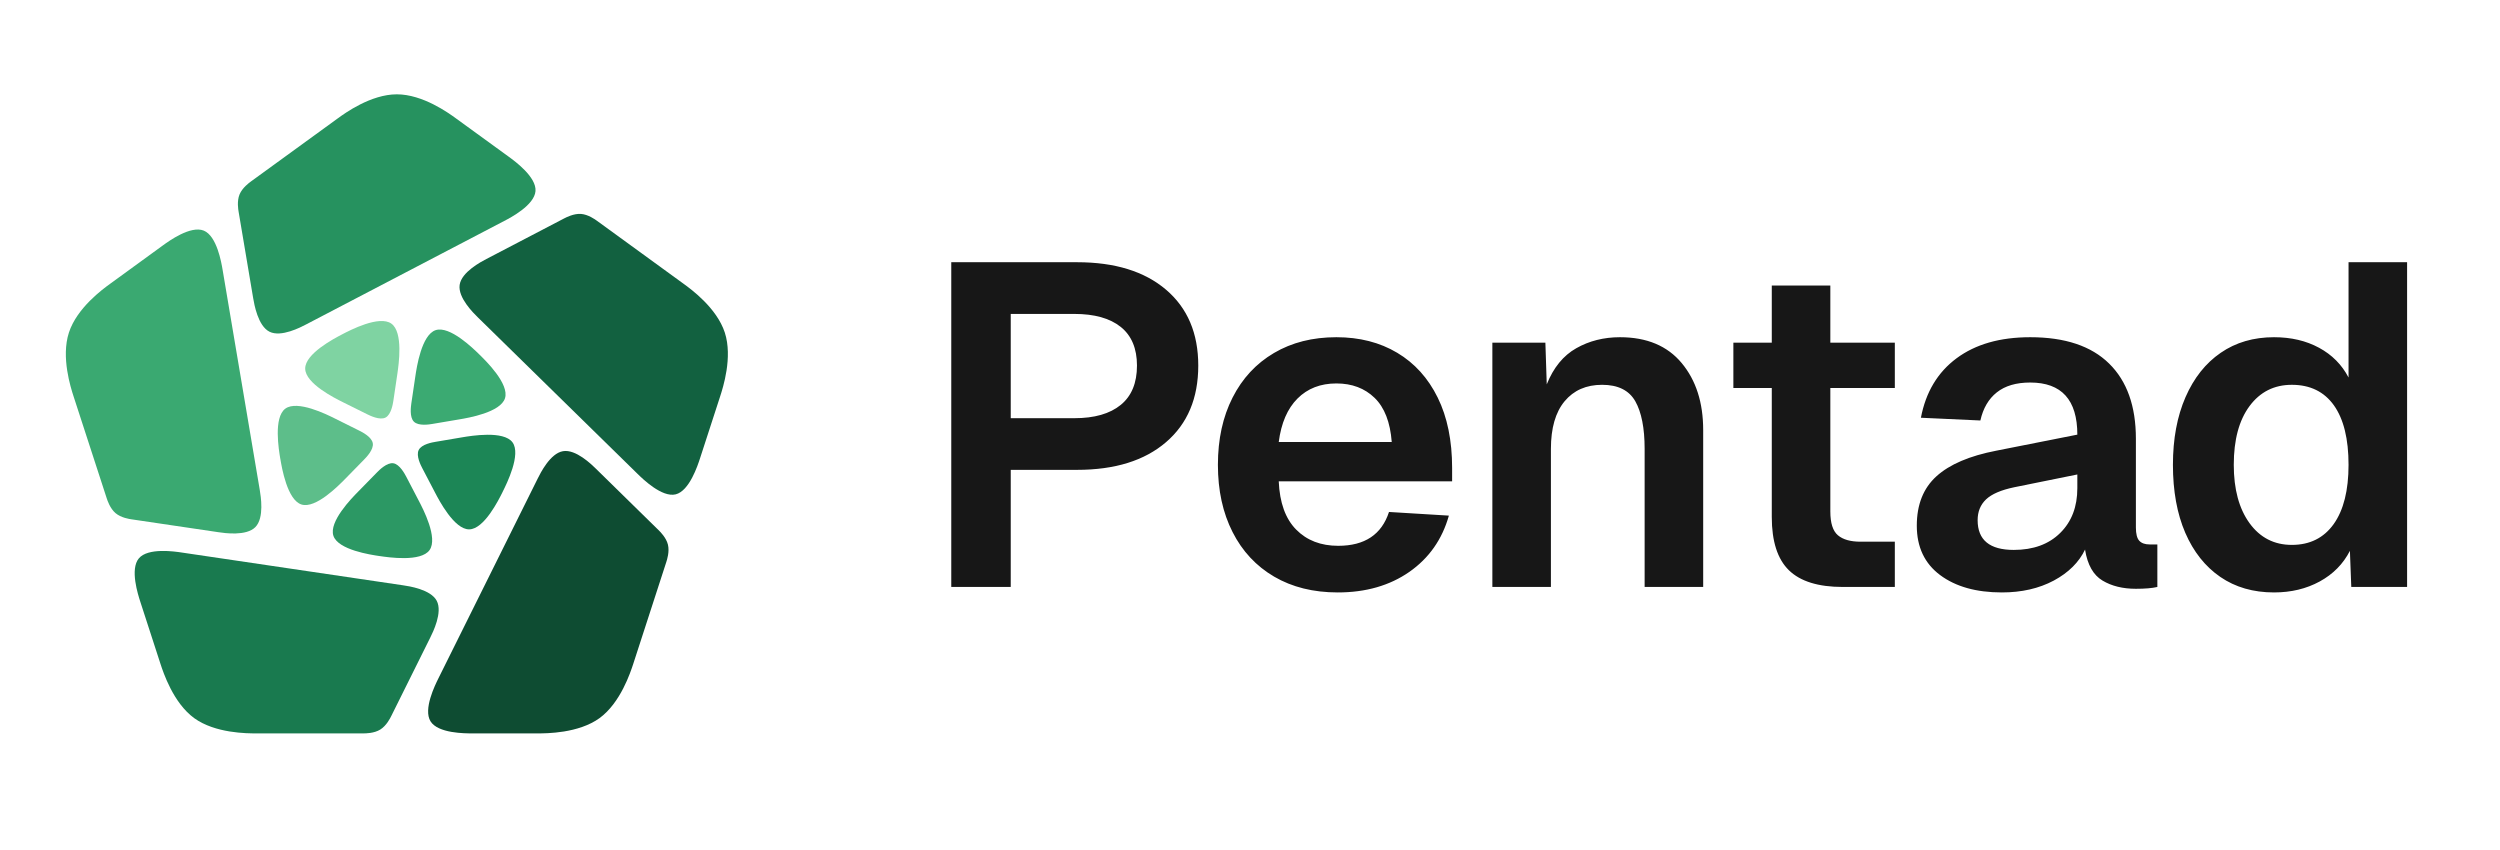
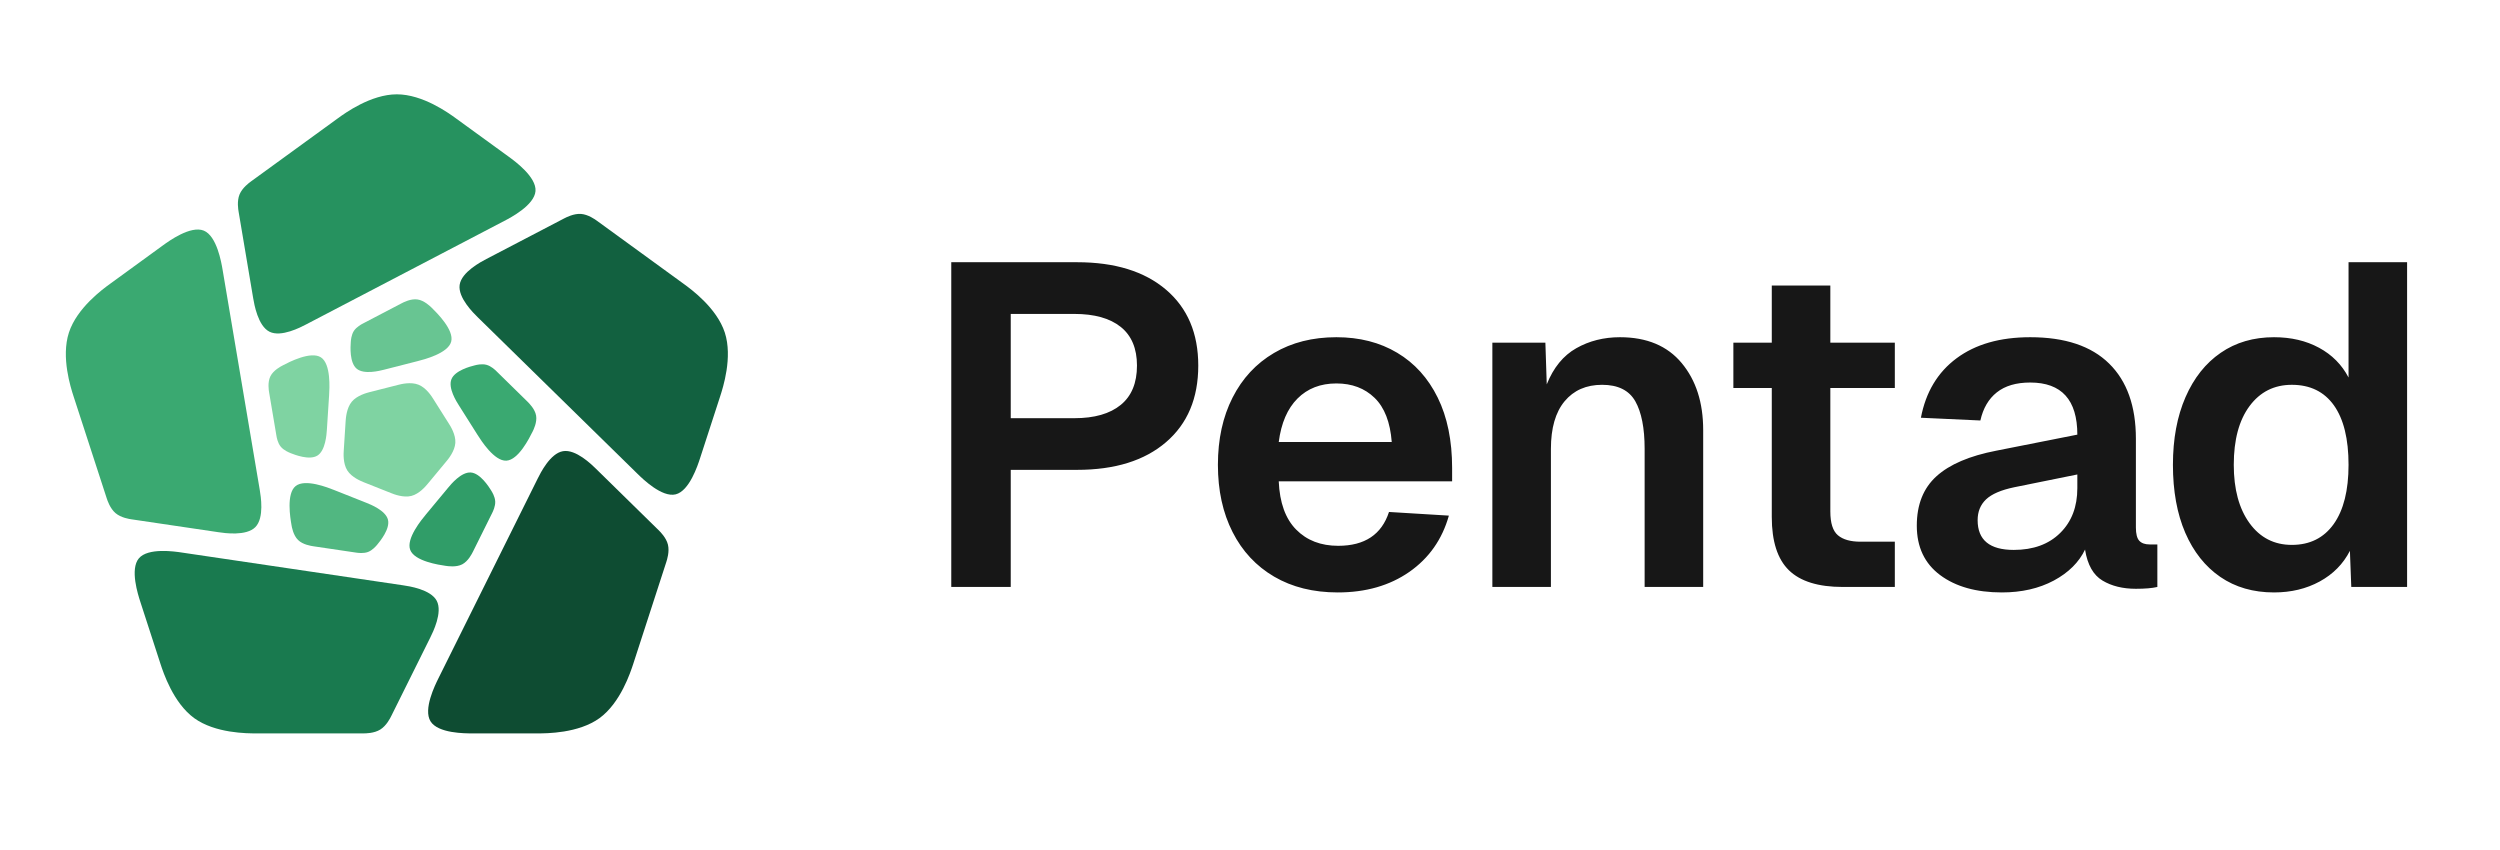
<svg xmlns="http://www.w3.org/2000/svg" viewBox="0 0 492.71 167.36" width="492.71" height="167.36" role="img" aria-label="Pentad">
  <path fill="#126140" d="M111.18 43.05C111.59 42.84 113.08 42.06 114.5 42.16C115.93 42.27 117.29 43.25 117.66 43.52L134.74 55.94C136.14 56.95 141.26 60.67 142.85 65.55C144.43 70.42 142.47 76.44 141.94 78.09L137.96 90.34C137.51 91.72 135.87 96.76 133.16 97.43C130.45 98.09 126.66 94.38 125.63 93.37L94.17 62.54C93.32 61.71 90.22 58.66 90.59 56.14C90.96 53.61 94.82 51.59 95.87 51.04Z" />
  <path fill="#0E4C32" d="M129.77 104.46C130.1 104.78 131.3 105.95 131.64 107.34C131.98 108.73 131.46 110.33 131.32 110.76L124.8 130.85C124.26 132.49 122.3 138.51 118.16 141.53C114.01 144.54 107.68 144.54 105.95 144.54L93.07 144.54C91.62 144.54 86.32 144.54 84.85 142.16C83.38 139.79 85.74 135.04 86.38 133.74L105.98 94.3C106.51 93.24 108.44 89.34 110.96 88.92C113.48 88.49 116.59 91.54 117.44 92.37Z" />
  <path fill="#197A4F" d="M77.11 141.12C76.91 141.53 76.16 143.03 74.95 143.78C73.73 144.54 72.05 144.54 71.59 144.54L50.48 144.54C48.75 144.54 42.42 144.54 38.27 141.53C34.13 138.51 32.17 132.49 31.63 130.85L27.65 118.59C27.21 117.22 25.57 112.17 27.37 110.04C29.17 107.91 34.42 108.68 35.85 108.9L79.42 115.35C80.59 115.52 84.9 116.16 86.08 118.42C87.26 120.69 85.33 124.59 84.8 125.65Z" />
  <path fill="#3AA971" d="M25.98 102.36C25.52 102.3 23.86 102.05 22.77 101.13C21.68 100.2 21.16 98.61 21.02 98.17L14.49 78.09C13.96 76.44 12 70.42 13.58 65.55C15.17 60.67 20.29 56.95 21.69 55.94L32.11 48.36C33.28 47.51 37.57 44.4 40.16 45.45C42.74 46.51 43.63 51.74 43.87 53.16L51.2 96.59C51.39 97.76 52.12 102.05 50.33 103.88C48.54 105.7 44.24 105.07 43.06 104.89Z" />
  <path fill="#26925F" d="M47.03 41.75C46.95 41.3 46.67 39.64 47.21 38.32C47.76 37 49.11 36.01 49.49 35.74L66.57 23.33C67.97 22.31 73.09 18.59 78.21 18.59C83.34 18.59 88.46 22.31 89.86 23.33L100.28 30.9C101.45 31.75 105.74 34.87 105.54 37.65C105.33 40.44 100.63 42.9 99.35 43.56L60.31 63.95C59.26 64.5 55.4 66.52 53.12 65.38C50.83 64.24 50.1 59.95 49.9 58.78Z" />
-   <path fill="#3BAA72" d="M85.22 83.55C84.64 83.65 82.49 84.01 81.58 83.11C80.67 82.22 80.99 80.07 81.07 79.48L81.86 74.15C82.12 72.41 83.07 66.01 85.85 65.07C88.63 64.14 93.25 68.66 94.51 69.9L94.53 69.92C95.79 71.15 100.41 75.68 99.53 78.48C98.65 81.28 92.27 82.36 90.54 82.65Z" />
-   <path fill="#1C8656" d="M83.23 92.28C82.96 91.76 81.95 89.83 82.52 88.69C83.09 87.54 85.23 87.18 85.82 87.08L91.13 86.18C92.87 85.89 99.25 84.82 101 87.17C102.75 89.53 99.87 95.32 99.08 96.9L99.07 96.93C98.29 98.51 95.41 104.3 92.47 104.33C89.54 104.36 86.54 98.62 85.73 97.06Z" />
-   <path fill="#2C9864" d="M74.31 93.09C74.72 92.67 76.25 91.12 77.51 91.3C78.77 91.49 79.78 93.42 80.06 93.94L82.55 98.72C83.37 100.28 86.36 106.02 84.66 108.41C82.96 110.8 76.56 109.85 74.82 109.59L74.79 109.59C73.04 109.33 66.65 108.38 65.71 105.6C64.78 102.82 69.3 98.2 70.54 96.94Z" />
-   <path fill="#5DBE8A" d="M70.78 84.86C71.31 85.12 73.26 86.09 73.47 87.35C73.69 88.61 72.16 90.16 71.75 90.58L67.98 94.43C66.74 95.69 62.22 100.31 59.42 99.43C56.62 98.55 55.54 92.18 55.25 90.44L55.24 90.41C54.95 88.67 53.87 82.29 56.23 80.54C58.59 78.8 64.38 81.67 65.96 82.46Z" />
-   <path fill="#7FD3A2" d="M77.53 78.96C77.44 79.54 77.12 81.69 75.99 82.29C74.86 82.88 72.91 81.91 72.38 81.65L67.55 79.25C65.97 78.46 60.18 75.59 60.15 72.65C60.12 69.71 65.85 66.72 67.42 65.9L67.44 65.89C69.01 65.07 74.74 62.08 77.13 63.78C79.52 65.48 78.57 71.88 78.32 73.63Z" />
+   <path fill="#3AA971" d="M93.59 72C93.88 71.92 94.95 71.65 95.88 71.9C96.81 72.15 97.59 72.92 97.81 73.13L103.94 79.14C104.26 79.46 105.44 80.61 105.66 81.92C105.88 83.23 105.15 84.7 104.95 85.1L104.94 85.11C104.35 86.3 102.18 90.67 99.79 90.79C97.4 90.91 94.8 86.79 94.09 85.67L90.44 79.89C89.97 79.16 88.27 76.47 88.97 74.74C89.66 73 92.74 72.21 93.58 72Z" />
+   <path fill="#309D68" d="M96.8 96.67C96.97 96.93 97.55 97.86 97.6 98.82C97.65 99.78 97.16 100.77 97.03 101.04L93.21 108.73C93.01 109.13 92.28 110.6 91.1 111.22C89.92 111.83 88.3 111.59 87.85 111.52L87.84 111.52C86.52 111.33 81.7 110.61 80.85 108.38C79.99 106.15 83.11 102.4 83.96 101.37L88.32 96.12C88.87 95.45 90.9 93 92.77 93.12C94.64 93.24 96.34 95.93 96.8 96.66Z" />
+   <path fill="#51B781" d="M74.33 107.36C74.14 107.59 73.43 108.44 72.54 108.78C71.64 109.12 70.55 108.96 70.25 108.92L61.75 107.66C61.31 107.59 59.68 107.35 58.74 106.42C57.79 105.49 57.51 103.87 57.44 103.43L57.44 103.42C57.21 102.11 56.4 97.3 58.26 95.8C60.12 94.29 64.65 96.1 65.89 96.59L72.24 99.11C73.04 99.43 76 100.61 76.46 102.42C76.92 104.23 74.89 106.68 74.34 107.35Z" />
+   <path fill="#7FD3A2" d="M57.22 89.28C56.94 89.17 55.92 88.76 55.32 88.02C54.71 87.27 54.53 86.18 54.48 85.88L53.05 77.41C52.97 76.97 52.7 75.35 53.29 74.16C53.88 72.97 55.34 72.21 55.74 72.01L55.75 72C56.93 71.38 61.25 69.13 63.25 70.43C65.26 71.73 64.94 76.6 64.86 77.93L64.42 84.74C64.36 85.61 64.15 88.78 62.57 89.78C60.99 90.78 58.04 89.61 57.23 89.29Z" />
+   <path fill="#68C592" d="M69.13 67.43C69.15 67.13 69.22 66.03 69.74 65.22C70.27 64.42 71.24 63.91 71.51 63.77L79.12 59.79C79.52 59.58 80.98 58.82 82.29 59.02C83.6 59.21 84.78 60.36 85.1 60.67L85.11 60.68C86.06 61.62 89.54 65.03 88.92 67.34C88.3 69.65 83.57 70.85 82.28 71.18L75.66 72.87C74.82 73.08 71.74 73.87 70.3 72.67C68.86 71.48 69.07 68.3 69.13 67.44Z" />
+   <path fill="#7FD3A2" d="M78.48 75.85C79.02 75.71 80.97 75.21 82.48 75.82C84 76.42 85.08 78.12 85.37 78.59L88.47 83.5C88.77 83.96 89.85 85.67 89.74 87.29C89.63 88.92 88.35 90.47 88 90.89L84.29 95.36C83.93 95.79 82.65 97.34 81.07 97.74C79.49 98.14 77.62 97.4 77.1 97.19L71.71 95.05C71.2 94.84 69.32 94.1 68.45 92.72C67.58 91.34 67.71 89.33 67.75 88.78L68.12 82.98C68.16 82.44 68.29 80.42 69.33 79.17C70.37 77.92 72.32 77.42 72.85 77.28Z" />
  <path fill="#171717" d="M187.48 115.68V51.68H212.27Q223.45 51.68 229.8 57.09Q236.16 62.5 236.16 72.05Q236.16 81.7 229.8 87.15Q223.45 92.6 212.27 92.6H199.2V115.68ZM199.2 82.42H211.73Q217.68 82.42 220.88 79.8Q224.08 77.19 224.08 72.05Q224.08 67 220.88 64.43Q217.68 61.87 211.73 61.87H199.2ZM263.65 116.76Q256.44 116.76 251.12 113.65Q245.8 110.54 242.92 104.86Q240.03 99.18 240.03 91.61Q240.03 84.04 242.92 78.36Q245.8 72.68 251.08 69.57Q256.35 66.46 263.38 66.46Q270.23 66.46 275.37 69.53Q280.51 72.59 283.35 78.36Q286.19 84.13 286.19 92.24V94.86H252.02Q252.29 101.17 255.45 104.37Q258.6 107.57 263.74 107.57Q271.58 107.57 273.75 100.9L285.55 101.62Q283.57 108.65 277.76 112.71Q271.94 116.76 263.65 116.76ZM252.02 87.11H274.29Q273.84 81.25 270.91 78.41Q267.98 75.57 263.38 75.57Q258.69 75.57 255.72 78.54Q252.74 81.52 252.02 87.11ZM294.12 115.68V67.54H304.57L304.84 75.75Q306.83 70.79 310.66 68.63Q314.49 66.46 319.27 66.46Q327.2 66.46 331.44 71.56Q335.67 76.65 335.67 84.76V115.68H324.13V88.46Q324.13 82.33 322.29 79.08Q320.44 75.84 315.75 75.84Q311.06 75.84 308.36 79.08Q305.66 82.33 305.66 88.46V115.68ZM363.17 115.68Q355.95 115.68 352.57 112.39Q349.19 109.1 349.19 101.89V76.47H341.62V67.54H349.19V56.28H360.73V67.54H373.44V76.47H360.73V100.81Q360.73 104.23 362.22 105.49Q363.71 106.76 366.68 106.76H373.44V115.68ZM394.53 116.76Q386.96 116.76 382.37 113.34Q377.77 109.91 377.77 103.6Q377.77 97.38 381.64 93.87Q385.52 90.35 393.45 88.82L409.41 85.66Q409.41 75.39 400.12 75.39Q395.98 75.39 393.54 77.33Q391.11 79.26 390.3 82.87L378.58 82.33Q380.02 74.76 385.61 70.61Q391.2 66.46 400.12 66.46Q410.4 66.46 415.67 71.65Q420.95 76.83 420.95 86.47V103.96Q420.95 105.85 421.62 106.58Q422.3 107.3 423.65 107.3H425.18V115.68Q423.65 116.04 420.95 116.04Q417.07 116.04 414.37 114.42Q411.66 112.8 410.94 108.38V108.29Q409.14 112.07 404.77 114.42Q400.39 116.76 394.53 116.76ZM396.88 108.38Q402.65 108.38 406.03 105.04Q409.41 101.71 409.41 96.21V93.51L396.97 96.03Q393.09 96.84 391.42 98.42Q389.76 100 389.76 102.52Q389.76 108.38 396.88 108.38ZM448.17 116.76Q442.04 116.76 437.58 113.7Q433.12 110.63 430.68 105Q428.25 99.36 428.25 91.61Q428.25 83.95 430.73 78.27Q433.21 72.59 437.67 69.53Q442.13 66.46 448.17 66.46Q453.22 66.46 457.05 68.54Q460.88 70.61 462.86 74.4V51.68H474.4V115.68H463.4L463.13 108.56Q461.15 112.43 457.18 114.6Q453.22 116.76 448.17 116.76ZM451.68 107.39Q457 107.39 459.93 103.29Q462.86 99.18 462.86 91.61Q462.86 83.95 459.98 79.89Q457.09 75.84 451.68 75.84Q446.46 75.84 443.35 80.03Q440.24 84.22 440.24 91.61Q440.24 98.82 443.35 103.11Q446.46 107.39 451.68 107.39Z" />
</svg>
